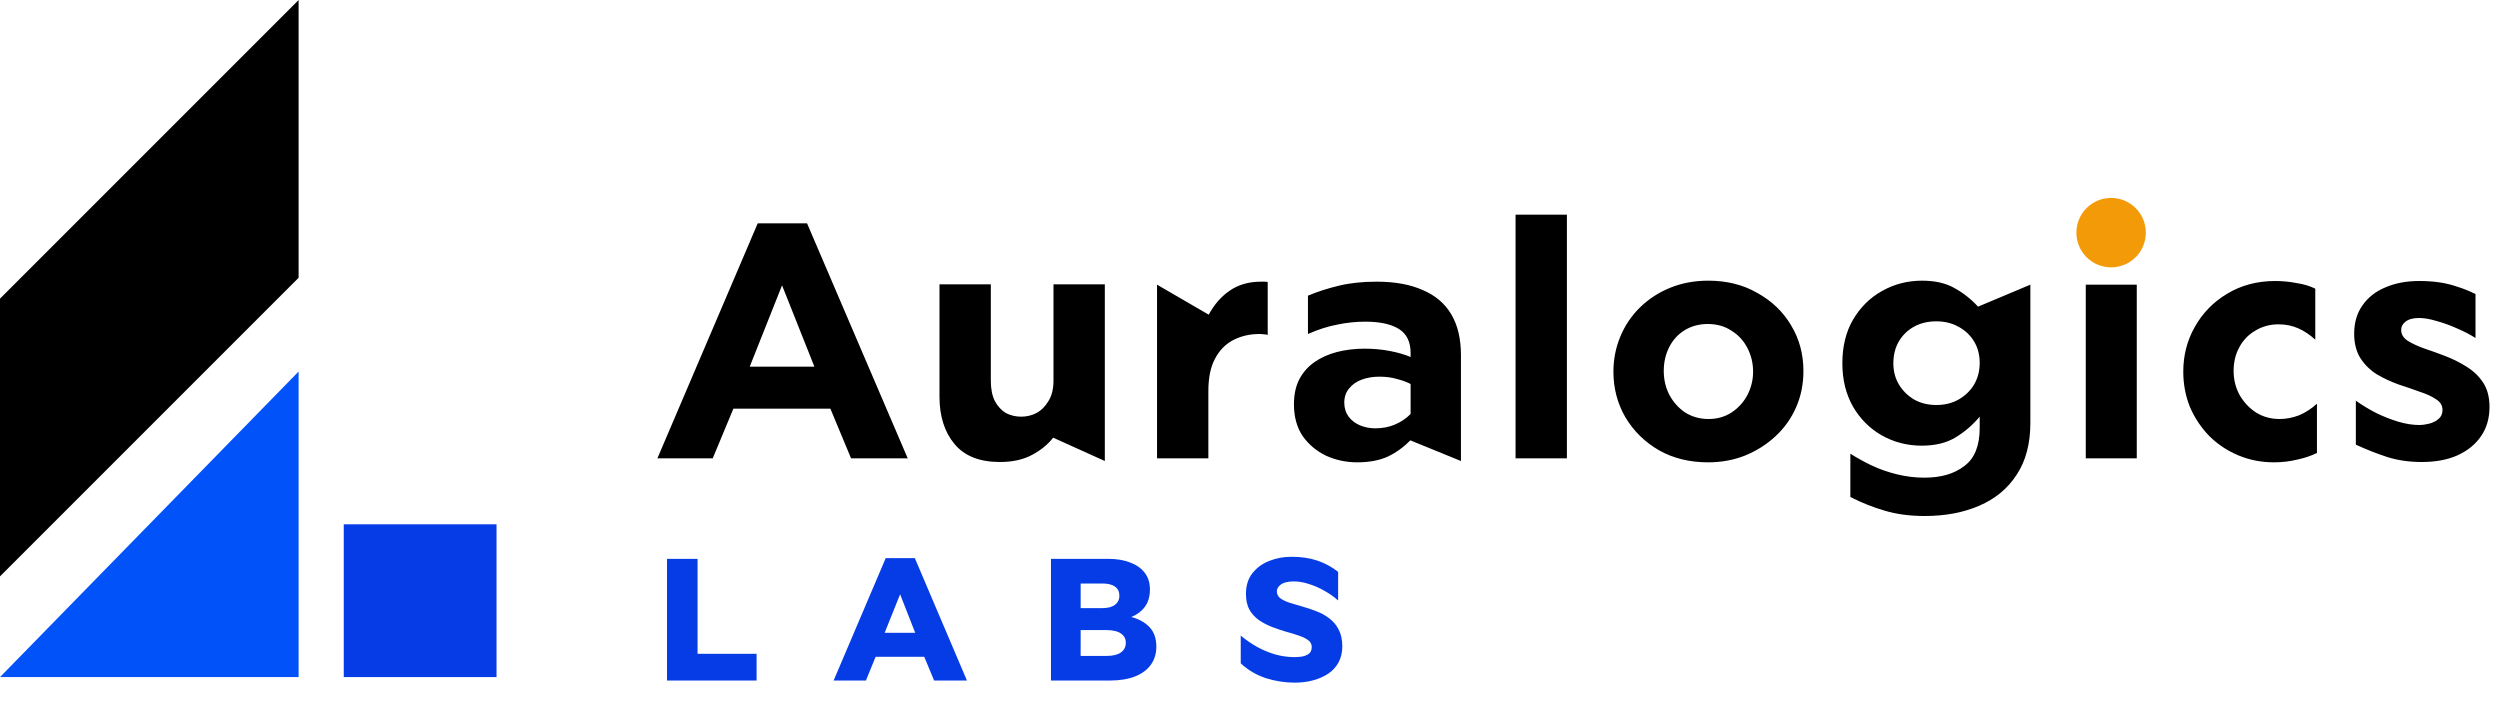
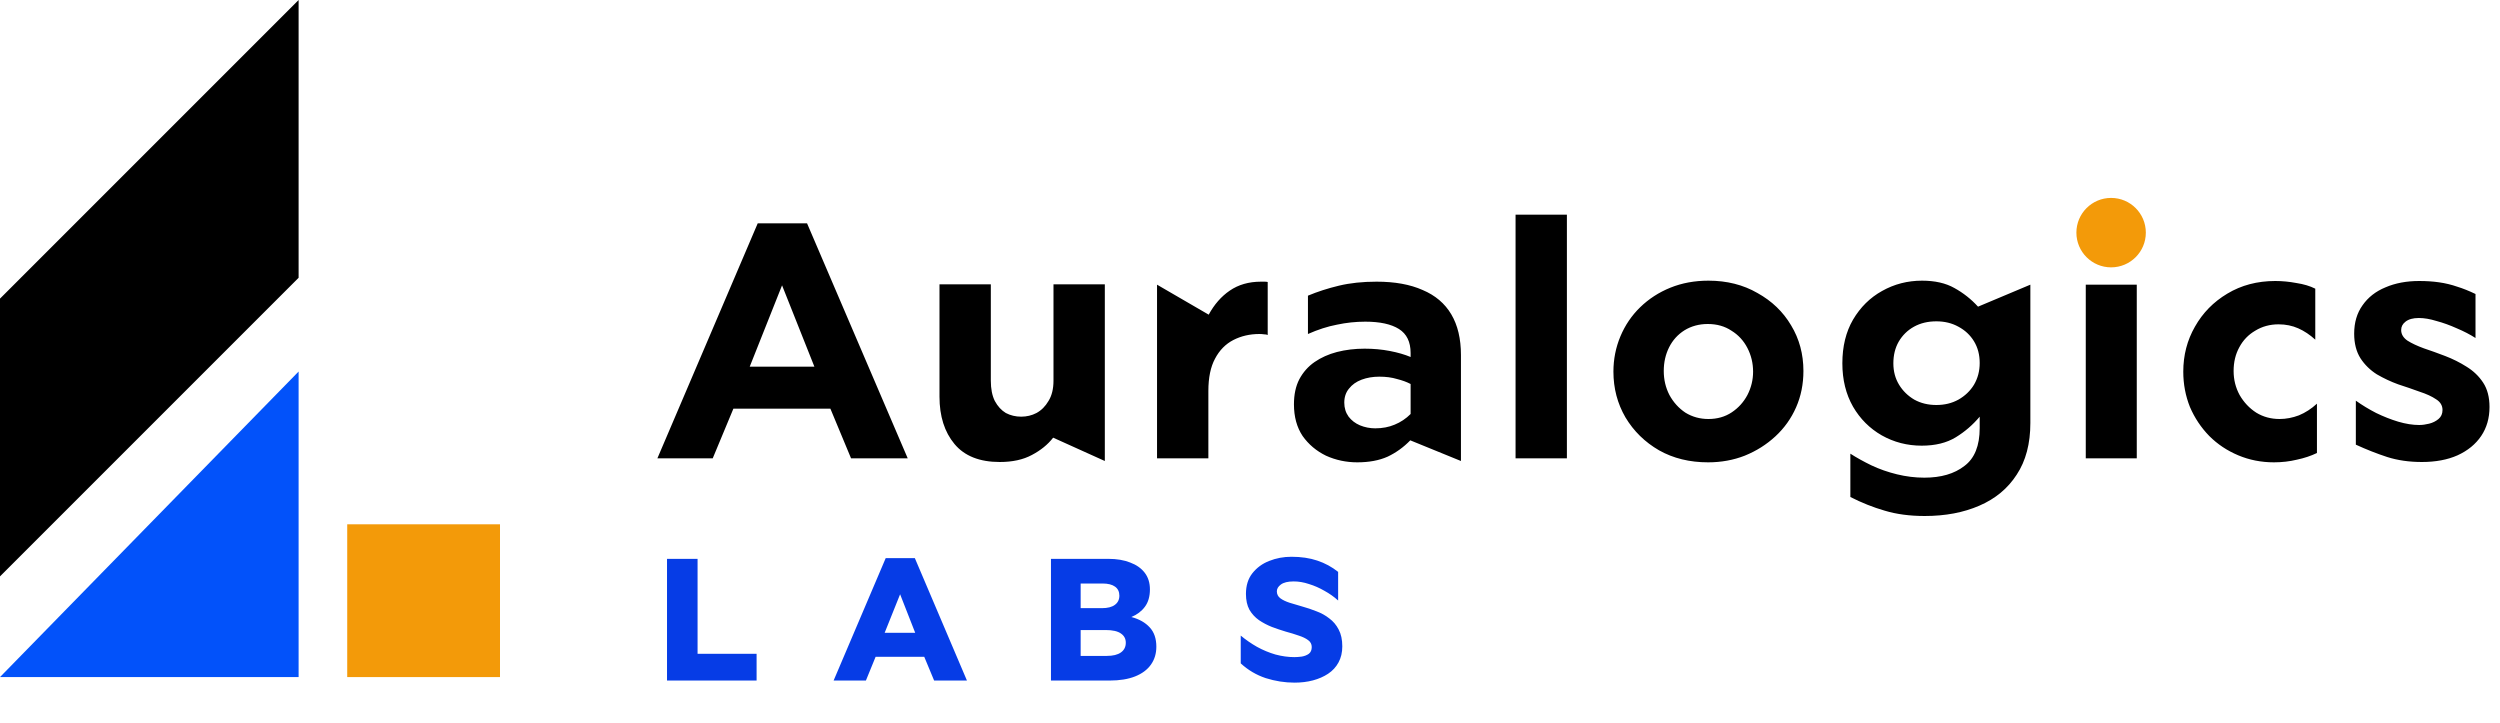
<svg xmlns="http://www.w3.org/2000/svg" width="720" height="208" viewBox="0 0 720 208" fill="none">
  <path d="M189.328 132L218.224 64.32H232.432L261.424 132H245.104L239.152 117.696H211.216L205.264 132H189.328ZM215.92 105.6H234.544L225.232 82.176L215.92 105.6ZM287.949 133.056C282.125 133.056 277.773 131.328 274.893 127.872C272.013 124.416 270.573 119.872 270.573 114.24V81.888H285.357V109.632C285.357 112 285.741 113.952 286.509 115.488C287.341 117.024 288.397 118.176 289.677 118.944C291.021 119.648 292.493 120 294.093 120C295.693 120 297.165 119.648 298.509 118.944C299.917 118.176 301.069 117.024 301.965 115.488C302.925 113.952 303.405 112 303.405 109.632V81.888H318.189V132.768L303.309 126.048C301.773 128.032 299.725 129.696 297.165 131.04C294.669 132.384 291.597 133.056 287.949 133.056ZM333.226 132V81.984L348.106 90.624C349.706 87.68 351.722 85.376 354.154 83.712C356.65 81.984 359.658 81.12 363.178 81.12C363.562 81.12 363.914 81.12 364.234 81.12C364.554 81.12 364.842 81.152 365.098 81.216V96.48C364.842 96.352 364.49 96.288 364.042 96.288C363.658 96.224 363.21 96.192 362.698 96.192C359.946 96.192 357.45 96.768 355.21 97.92C352.97 99.072 351.21 100.864 349.93 103.296C348.65 105.664 348.01 108.768 348.01 112.608V132H333.226ZM390.897 133.152C387.697 133.152 384.689 132.512 381.873 131.232C379.121 129.888 376.881 128 375.153 125.568C373.489 123.072 372.657 120.032 372.657 116.448C372.657 113.632 373.169 111.232 374.193 109.248C375.281 107.2 376.753 105.536 378.609 104.256C380.465 102.976 382.609 102.016 385.041 101.376C387.537 100.736 390.193 100.416 393.009 100.416C395.569 100.416 398.001 100.64 400.305 101.088C402.609 101.536 404.593 102.112 406.257 102.816V101.664C406.257 98.464 405.137 96.16 402.897 94.752C400.657 93.344 397.425 92.64 393.201 92.64C390.449 92.64 387.729 92.928 385.041 93.504C382.353 94.016 379.569 94.912 376.689 96.192V85.152C379.441 84 382.417 83.04 385.617 82.272C388.817 81.504 392.433 81.12 396.465 81.12C401.713 81.12 406.129 81.92 409.713 83.52C413.361 85.056 416.113 87.392 417.969 90.528C419.825 93.664 420.753 97.568 420.753 102.24V132.768L406.161 126.816C404.241 128.8 402.065 130.368 399.633 131.52C397.201 132.608 394.289 133.152 390.897 133.152ZM396.081 123.36C398.129 123.36 399.985 123.008 401.649 122.304C403.377 121.6 404.913 120.576 406.257 119.232V110.592C405.169 110.016 403.857 109.536 402.321 109.152C400.849 108.704 399.153 108.48 397.233 108.48C395.377 108.48 393.681 108.768 392.145 109.344C390.609 109.92 389.393 110.784 388.497 111.936C387.601 113.024 387.153 114.368 387.153 115.968C387.153 117.504 387.569 118.848 388.401 120C389.233 121.088 390.321 121.92 391.665 122.496C393.073 123.072 394.545 123.36 396.081 123.36ZM436.482 132V61.824H451.266V132H436.482ZM491.93 133.152C486.618 133.152 481.914 132 477.818 129.696C473.722 127.328 470.49 124.16 468.122 120.192C465.818 116.224 464.666 111.84 464.666 107.04C464.666 103.456 465.338 100.064 466.682 96.864C468.026 93.664 469.914 90.88 472.346 88.512C474.842 86.08 477.754 84.192 481.082 82.848C484.41 81.504 488.058 80.832 492.026 80.832C497.338 80.832 502.042 82.016 506.138 84.384C510.298 86.688 513.53 89.792 515.834 93.696C518.202 97.6 519.386 101.984 519.386 106.848C519.386 110.624 518.682 114.112 517.274 117.312C515.866 120.512 513.882 123.296 511.322 125.664C508.762 128.032 505.818 129.888 502.49 131.232C499.226 132.512 495.706 133.152 491.93 133.152ZM492.026 120.672C494.586 120.672 496.826 120.032 498.746 118.752C500.666 117.472 502.17 115.808 503.258 113.76C504.346 111.648 504.89 109.408 504.89 107.04C504.89 104.608 504.346 102.336 503.258 100.224C502.17 98.112 500.634 96.448 498.65 95.232C496.73 93.952 494.458 93.312 491.834 93.312C489.338 93.312 487.098 93.92 485.114 95.136C483.194 96.352 481.722 97.984 480.698 100.032C479.674 102.08 479.162 104.352 479.162 106.848C479.162 109.344 479.706 111.648 480.794 113.76C481.946 115.872 483.482 117.568 485.402 118.848C487.386 120.064 489.594 120.672 492.026 120.672ZM554.312 148.608C550.024 148.608 546.184 148.096 542.792 147.072C539.464 146.112 536.168 144.8 532.904 143.136V130.656C534.696 131.808 536.712 132.928 538.952 134.016C541.256 135.104 543.72 135.968 546.344 136.608C548.968 137.248 551.592 137.568 554.216 137.568C559.016 137.568 562.856 136.448 565.736 134.208C568.68 132.032 570.152 128.384 570.152 123.264V120C568.168 122.368 565.864 124.352 563.24 125.952C560.616 127.552 557.352 128.352 553.448 128.352C549.288 128.352 545.448 127.36 541.928 125.376C538.472 123.392 535.72 120.64 533.672 117.12C531.624 113.536 530.6 109.376 530.6 104.64C530.6 99.776 531.624 95.584 533.672 92.064C535.784 88.48 538.568 85.728 542.024 83.808C545.544 81.824 549.384 80.832 553.544 80.832C557.256 80.832 560.36 81.536 562.856 82.944C565.416 84.352 567.688 86.144 569.672 88.32L584.744 81.984V121.824C584.744 127.776 583.432 132.736 580.808 136.704C578.248 140.672 574.664 143.648 570.056 145.632C565.512 147.616 560.264 148.608 554.312 148.608ZM557.672 116.64C560.04 116.64 562.152 116.128 564.008 115.104C565.928 114.016 567.432 112.576 568.52 110.784C569.608 108.928 570.152 106.848 570.152 104.544C570.152 102.176 569.608 100.096 568.52 98.304C567.432 96.512 565.928 95.104 564.008 94.08C562.152 93.056 560.04 92.544 557.672 92.544C555.24 92.544 553.096 93.056 551.24 94.08C549.384 95.104 547.912 96.544 546.824 98.4C545.8 100.192 545.288 102.272 545.288 104.64C545.288 106.944 545.832 108.992 546.92 110.784C548.008 112.576 549.48 114.016 551.336 115.104C553.192 116.128 555.304 116.64 557.672 116.64ZM600.702 132V81.984H615.39V132H600.702ZM607.902 75.936C605.47 75.936 603.39 75.232 601.662 73.824C599.998 72.416 599.166 70.432 599.166 67.872C599.166 65.248 599.998 63.232 601.662 61.824C603.39 60.416 605.47 59.712 607.902 59.712C610.398 59.712 612.51 60.416 614.238 61.824C615.966 63.168 616.83 65.184 616.83 67.872C616.83 70.432 615.966 72.416 614.238 73.824C612.51 75.232 610.398 75.936 607.902 75.936ZM654.896 133.152C651.248 133.152 647.824 132.48 644.624 131.136C641.424 129.792 638.64 127.936 636.272 125.568C633.904 123.136 632.048 120.352 630.704 117.216C629.424 114.016 628.784 110.624 628.784 107.04C628.784 102.304 629.904 97.984 632.144 94.08C634.384 90.112 637.488 86.944 641.456 84.576C645.488 82.144 650.096 80.928 655.28 80.928C657.264 80.928 659.28 81.12 661.328 81.504C663.44 81.824 665.264 82.368 666.8 83.136V97.824C665.264 96.416 663.632 95.328 661.904 94.56C660.176 93.792 658.288 93.408 656.24 93.408C653.744 93.408 651.504 94.016 649.52 95.232C647.536 96.384 646 97.984 644.912 100.032C643.824 102.016 643.28 104.288 643.28 106.848C643.28 109.344 643.856 111.648 645.008 113.76C646.224 115.872 647.824 117.568 649.808 118.848C651.792 120.064 654.032 120.672 656.528 120.672C658.384 120.672 660.24 120.32 662.096 119.616C663.952 118.848 665.68 117.728 667.28 116.256V130.464C665.552 131.296 663.632 131.936 661.52 132.384C659.408 132.896 657.2 133.152 654.896 133.152ZM697.49 133.056C693.842 133.056 690.514 132.576 687.506 131.616C684.562 130.656 681.554 129.472 678.482 128.064V115.392C680.274 116.672 682.226 117.856 684.338 118.944C686.45 119.968 688.562 120.8 690.674 121.44C692.85 122.08 694.866 122.4 696.722 122.4C697.618 122.4 698.578 122.272 699.602 122.016C700.626 121.76 701.522 121.312 702.29 120.672C703.058 120.032 703.442 119.168 703.442 118.08C703.442 116.8 702.834 115.776 701.618 115.008C700.402 114.176 698.802 113.44 696.818 112.8C694.898 112.096 692.85 111.392 690.674 110.688C688.562 109.92 686.514 108.96 684.53 107.808C682.61 106.592 681.042 105.056 679.826 103.2C678.61 101.28 678.002 98.912 678.002 96.096C678.002 92.896 678.802 90.176 680.402 87.936C682.002 85.632 684.21 83.904 687.026 82.752C689.842 81.536 693.074 80.928 696.722 80.928C698.834 80.928 700.754 81.056 702.482 81.312C704.274 81.568 706.002 81.984 707.666 82.56C709.33 83.072 711.09 83.776 712.946 84.672V97.344C711.346 96.32 709.554 95.392 707.57 94.56C705.586 93.664 703.634 92.96 701.714 92.448C699.858 91.872 698.162 91.584 696.626 91.584C694.962 91.584 693.682 91.936 692.786 92.64C691.954 93.28 691.538 94.08 691.538 95.04C691.538 96.256 692.146 97.28 693.362 98.112C694.578 98.88 696.146 99.616 698.066 100.32C699.986 100.96 702.034 101.696 704.21 102.528C706.386 103.36 708.434 104.384 710.354 105.6C712.338 106.816 713.938 108.352 715.154 110.208C716.37 112.064 716.978 114.4 716.978 117.216C716.978 120.416 716.178 123.2 714.578 125.568C712.978 127.936 710.706 129.792 707.762 131.136C704.882 132.416 701.458 133.056 697.49 133.056Z" fill="black" />
  <path d="M192.1 196V160.95H200.9V188.3H217.9V196H192.1ZM240.08 196L255.08 160.75H263.48L278.48 196H269.03L266.18 189.15H252.18L249.38 196H240.08ZM254.78 182.25H263.58L259.23 171.15L254.78 182.25ZM302.678 196V160.95H319.228C321.628 160.95 323.711 161.3 325.478 162C327.278 162.667 328.678 163.65 329.678 164.95C330.678 166.25 331.178 167.85 331.178 169.75C331.178 171.783 330.695 173.45 329.728 174.75C328.761 176.05 327.461 177.033 325.828 177.7C328.095 178.3 329.861 179.3 331.128 180.7C332.395 182.067 333.028 183.917 333.028 186.25C333.028 188.217 332.511 189.933 331.478 191.4C330.445 192.867 328.928 194 326.928 194.8C324.928 195.6 322.461 196 319.528 196H302.678ZM311.228 188.9H318.778C320.545 188.9 321.895 188.567 322.828 187.9C323.761 187.233 324.228 186.3 324.228 185.1C324.228 183.967 323.761 183.083 322.828 182.45C321.895 181.783 320.428 181.45 318.428 181.45H311.228V188.9ZM311.228 175.15H317.328C318.995 175.15 320.245 174.833 321.078 174.2C321.945 173.567 322.378 172.683 322.378 171.55C322.378 170.417 321.961 169.55 321.128 168.95C320.295 168.35 319.095 168.05 317.528 168.05H311.228V175.15ZM372.832 196.6C370.032 196.6 367.265 196.167 364.532 195.3C361.832 194.4 359.432 192.983 357.332 191.05V183.05C358.765 184.25 360.332 185.333 362.032 186.3C363.732 187.233 365.499 187.967 367.332 188.5C369.199 189 371.015 189.25 372.782 189.25C373.415 189.25 374.115 189.2 374.882 189.1C375.682 188.967 376.365 188.7 376.932 188.3C377.499 187.867 377.782 187.217 377.782 186.35C377.782 185.517 377.432 184.85 376.732 184.35C376.065 183.85 375.165 183.417 374.032 183.05C372.899 182.65 371.649 182.267 370.282 181.9C368.949 181.5 367.615 181.05 366.282 180.55C364.949 180.017 363.715 179.367 362.582 178.6C361.449 177.8 360.532 176.8 359.832 175.6C359.165 174.367 358.832 172.85 358.832 171.05C358.832 168.65 359.449 166.667 360.682 165.1C361.949 163.5 363.565 162.317 365.532 161.55C367.532 160.75 369.665 160.35 371.932 160.35C374.732 160.35 377.215 160.717 379.382 161.45C381.582 162.183 383.582 163.267 385.382 164.7V172.95C384.215 171.883 382.899 170.95 381.432 170.15C379.999 169.317 378.515 168.667 376.982 168.2C375.482 167.7 374.015 167.45 372.582 167.45C370.915 167.45 369.682 167.75 368.882 168.35C368.115 168.917 367.732 169.567 367.732 170.3C367.732 171.133 368.065 171.8 368.732 172.3C369.399 172.8 370.299 173.233 371.432 173.6C372.565 173.933 373.799 174.3 375.132 174.7C376.465 175.067 377.799 175.517 379.132 176.05C380.499 176.55 381.732 177.233 382.832 178.1C383.965 178.933 384.865 180 385.532 181.3C386.232 182.6 386.582 184.217 386.582 186.15C386.582 187.917 386.215 189.467 385.482 190.8C384.782 192.1 383.782 193.183 382.482 194.05C381.215 194.883 379.765 195.517 378.132 195.95C376.499 196.383 374.732 196.6 372.832 196.6Z" fill="#063CE6" />
  <path d="M86 107L0 195H86V107Z" fill="#0252FA" />
  <path d="M86 0L0 86V166L86 80V0Z" fill="black" />
-   <rect x="99" y="151" width="44" height="44" fill="#063CE6" />
+   <rect x="100" y="151" width="44" height="44" fill="#F39A09" />
  <rect x="598" y="57" width="20" height="20" rx="10" fill="#F39A09" />
</svg>
